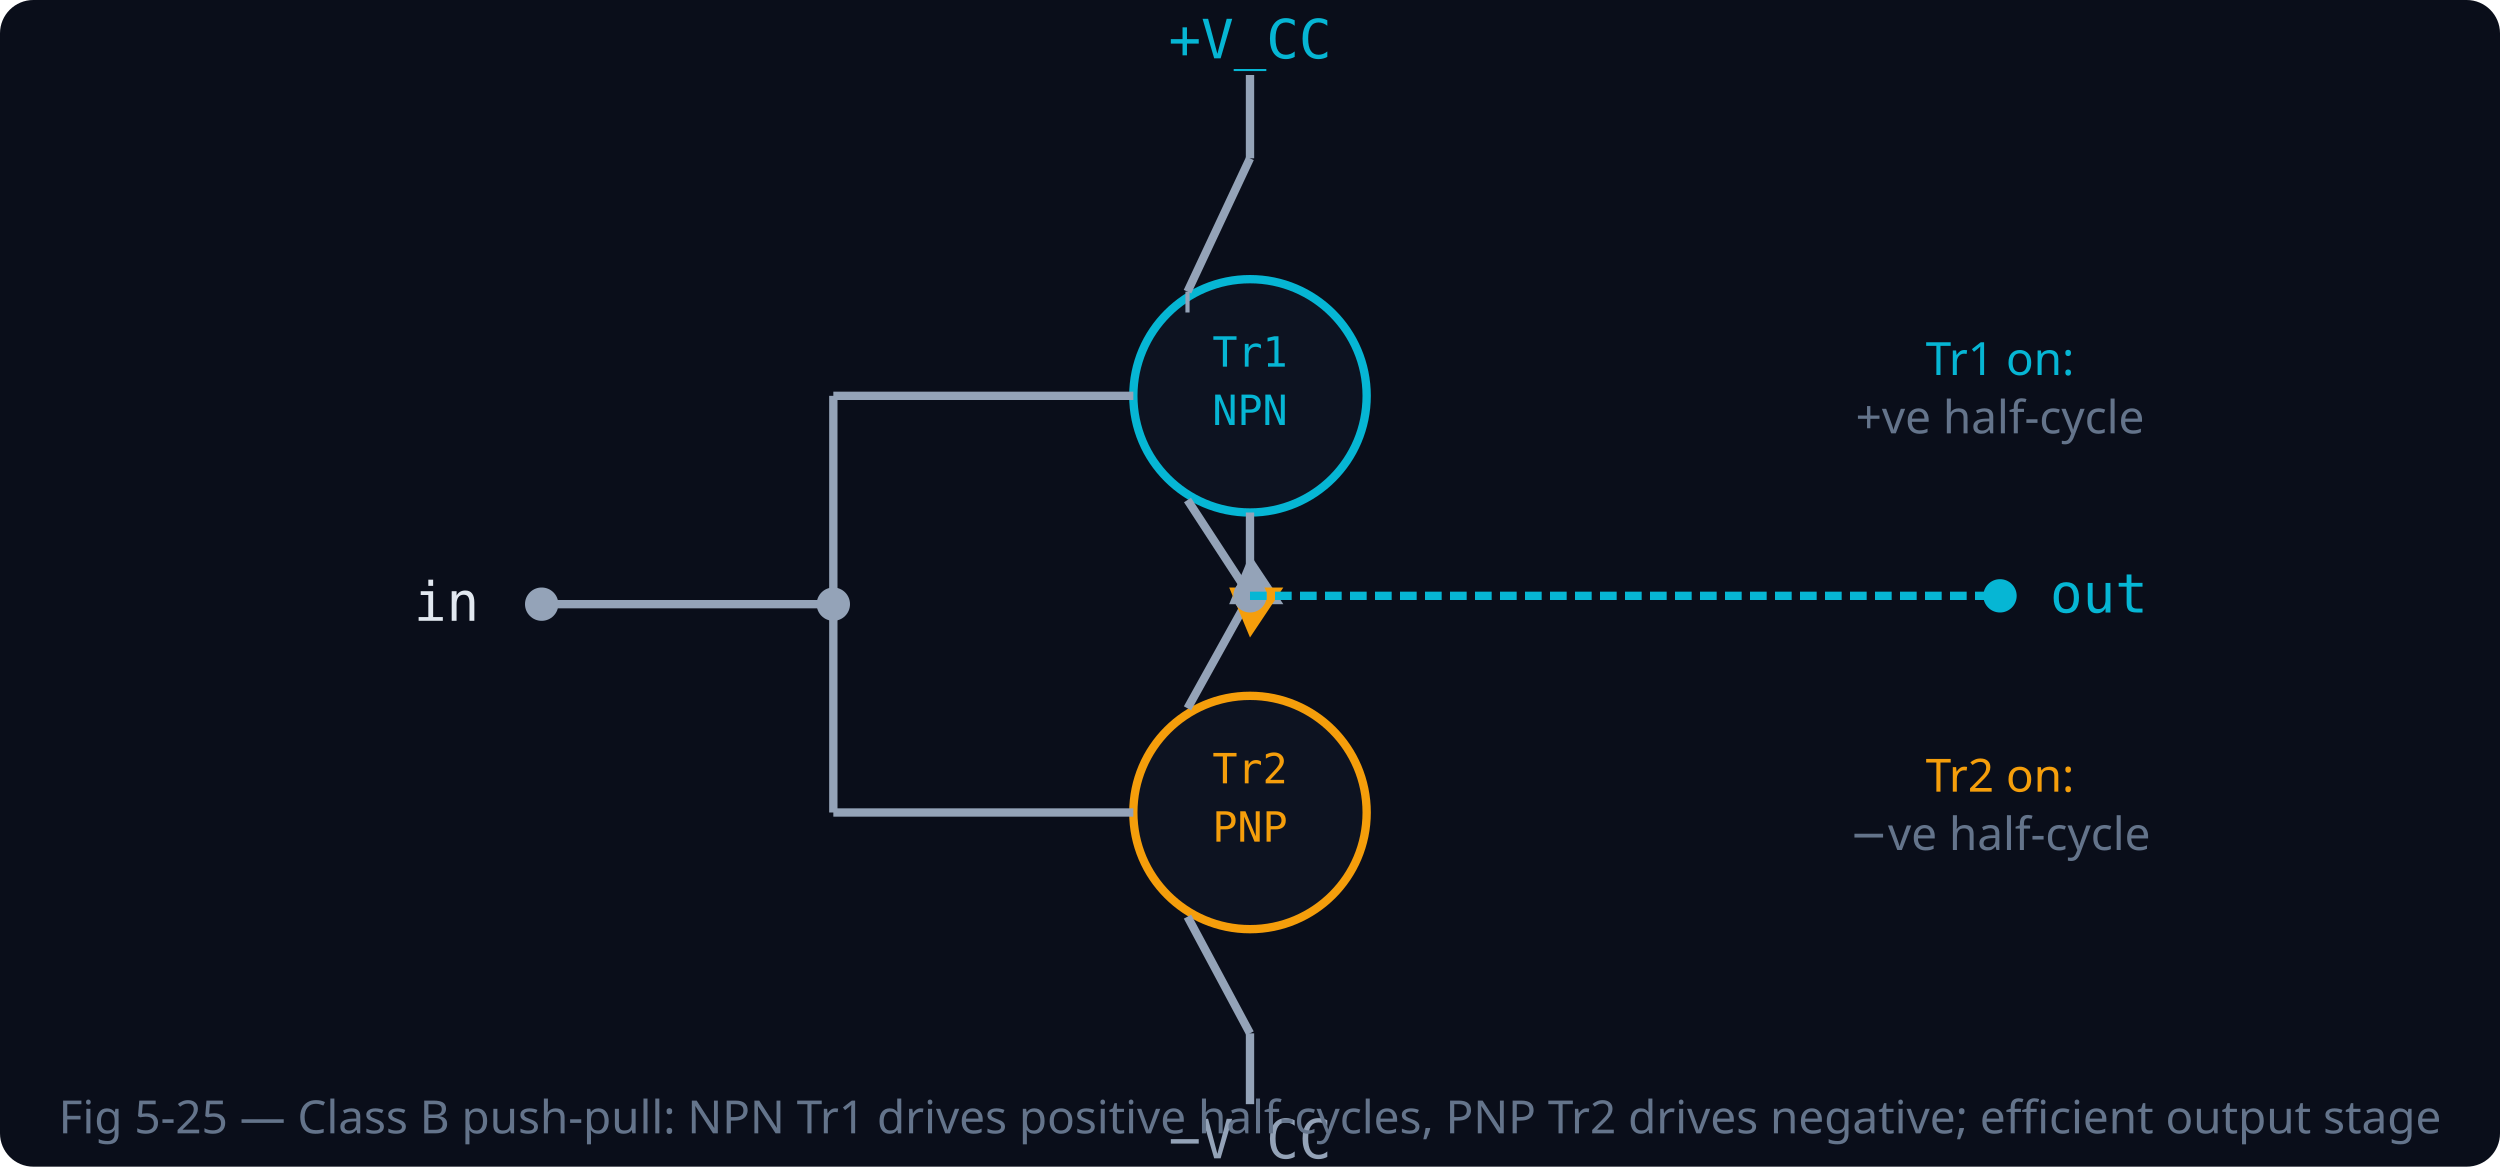
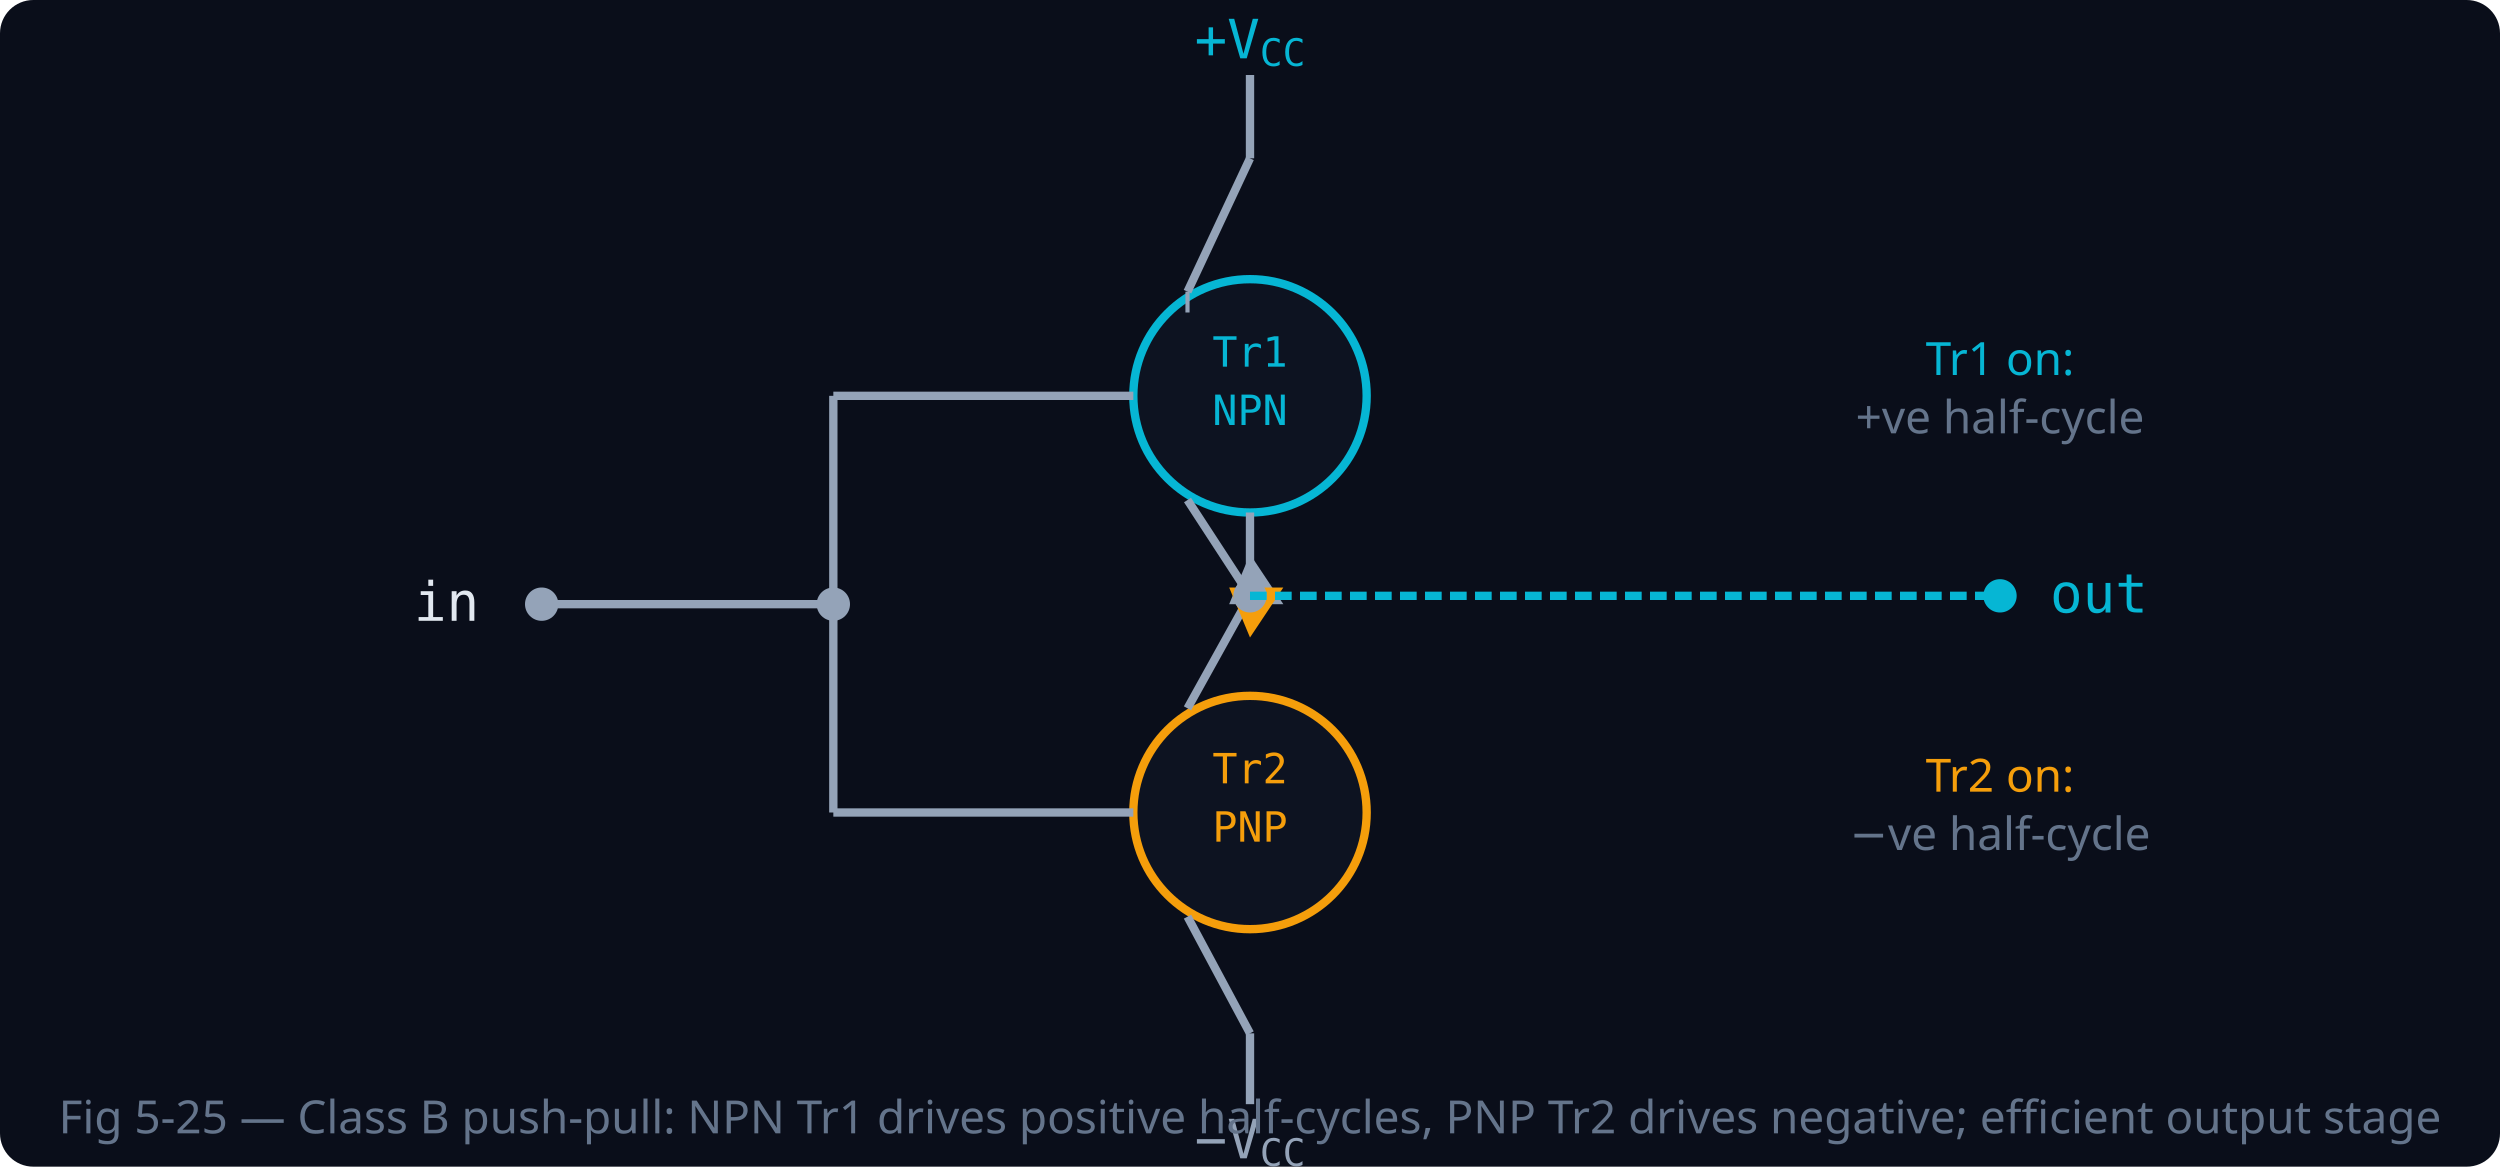
<svg xmlns="http://www.w3.org/2000/svg" viewBox="0 0 600 280" width="600" height="280">
  <rect width="600" height="280" fill="#0a0e1a" rx="8" />
  <line x1="300" y1="18" x2="300" y2="38" stroke="#94a3b8" stroke-width="2" />
-   <text x="300" y="14" font-family="IBM Plex Mono, monospace" font-size="13" fill="#06b6d4" text-anchor="middle">+V_CC</text>
+   <text x="300" y="14" font-family="IBM Plex Mono, monospace" font-size="13" fill="#06b6d4" text-anchor="middle">+V<tspan baseline-shift="sub" font-size="70%">CC</tspan>
+   </text>
  <line x1="300" y1="248" x2="300" y2="265" stroke="#94a3b8" stroke-width="2" />
-   <text x="300" y="278" font-family="IBM Plex Mono, monospace" font-size="13" fill="#94a3b8" text-anchor="middle">−V_CC</text>
+   <text x="300" y="278" font-family="IBM Plex Mono, monospace" font-size="13" fill="#94a3b8" text-anchor="middle">−V<tspan baseline-shift="sub" font-size="70%">CC</tspan>
+   </text>
  <circle cx="300" cy="95" r="28" fill="#0d1321" stroke="#06b6d4" stroke-width="2" />
  <text x="300" y="88" font-family="IBM Plex Mono, monospace" font-size="10" fill="#06b6d4" text-anchor="middle">Tr1</text>
  <text x="300" y="102" font-family="IBM Plex Mono, monospace" font-size="10" fill="#06b6d4" text-anchor="middle">NPN</text>
  <line x1="285" y1="70" x2="300" y2="38" stroke="#94a3b8" stroke-width="2" />
  <line x1="285" y1="70" x2="285" y2="75" stroke="#94a3b8" stroke-width="1" />
  <line x1="285" y1="120" x2="300" y2="143" stroke="#94a3b8" stroke-width="2" />
  <polygon points="295,145 300,133 308,145" fill="#94a3b8" />
  <line x1="300" y1="123" x2="300" y2="143" stroke="#94a3b8" stroke-width="2" />
  <line x1="272" y1="95" x2="200" y2="95" stroke="#94a3b8" stroke-width="2" />
  <circle cx="300" cy="195" r="28" fill="#0d1321" stroke="#f59e0b" stroke-width="2" />
  <text x="300" y="188" font-family="IBM Plex Mono, monospace" font-size="10" fill="#f59e0b" text-anchor="middle">Tr2</text>
  <text x="300" y="202" font-family="IBM Plex Mono, monospace" font-size="10" fill="#f59e0b" text-anchor="middle">PNP</text>
  <line x1="285" y1="220" x2="300" y2="248" stroke="#94a3b8" stroke-width="2" />
  <line x1="285" y1="170" x2="300" y2="143" stroke="#94a3b8" stroke-width="2" />
  <polygon points="295,141 300,153 308,141" fill="#f59e0b" />
  <line x1="272" y1="195" x2="200" y2="195" stroke="#94a3b8" stroke-width="2" />
  <circle cx="300" cy="143" r="4" fill="#94a3b8" />
  <line x1="300" y1="143" x2="480" y2="143" stroke="#06b6d4" stroke-width="2" stroke-dasharray="4,2" />
  <circle cx="480" cy="143" r="4" fill="#06b6d4" />
  <text x="492" y="147" font-family="IBM Plex Mono, monospace" font-size="13" fill="#06b6d4">out</text>
  <line x1="200" y1="95" x2="200" y2="195" stroke="#94a3b8" stroke-width="2" />
  <circle cx="200" cy="145" r="4" fill="#94a3b8" />
  <line x1="130" y1="145" x2="200" y2="145" stroke="#94a3b8" stroke-width="2" />
  <circle cx="130" cy="145" r="4" fill="#94a3b8" />
  <text x="115" y="149" font-family="IBM Plex Mono, monospace" font-size="13" fill="#e2e8f0" text-anchor="end">in</text>
  <text x="480" y="90" font-family="IBM Plex Sans, sans-serif" font-size="11" fill="#06b6d4" text-anchor="middle">Tr1 on:</text>
  <text x="480" y="104" font-family="IBM Plex Sans, sans-serif" font-size="11" fill="#64748b" text-anchor="middle">+ve half-cycle</text>
  <text x="480" y="190" font-family="IBM Plex Sans, sans-serif" font-size="11" fill="#f59e0b" text-anchor="middle">Tr2 on:</text>
  <text x="480" y="204" font-family="IBM Plex Sans, sans-serif" font-size="11" fill="#64748b" text-anchor="middle">−ve half-cycle</text>
  <text x="300" y="272" font-family="IBM Plex Sans, sans-serif" font-size="11" fill="#64748b" text-anchor="middle">Fig 5-25 — Class B push-pull: NPN Tr1 drives positive half-cycles, PNP Tr2 drives negative; efficient output stage</text>
</svg>
